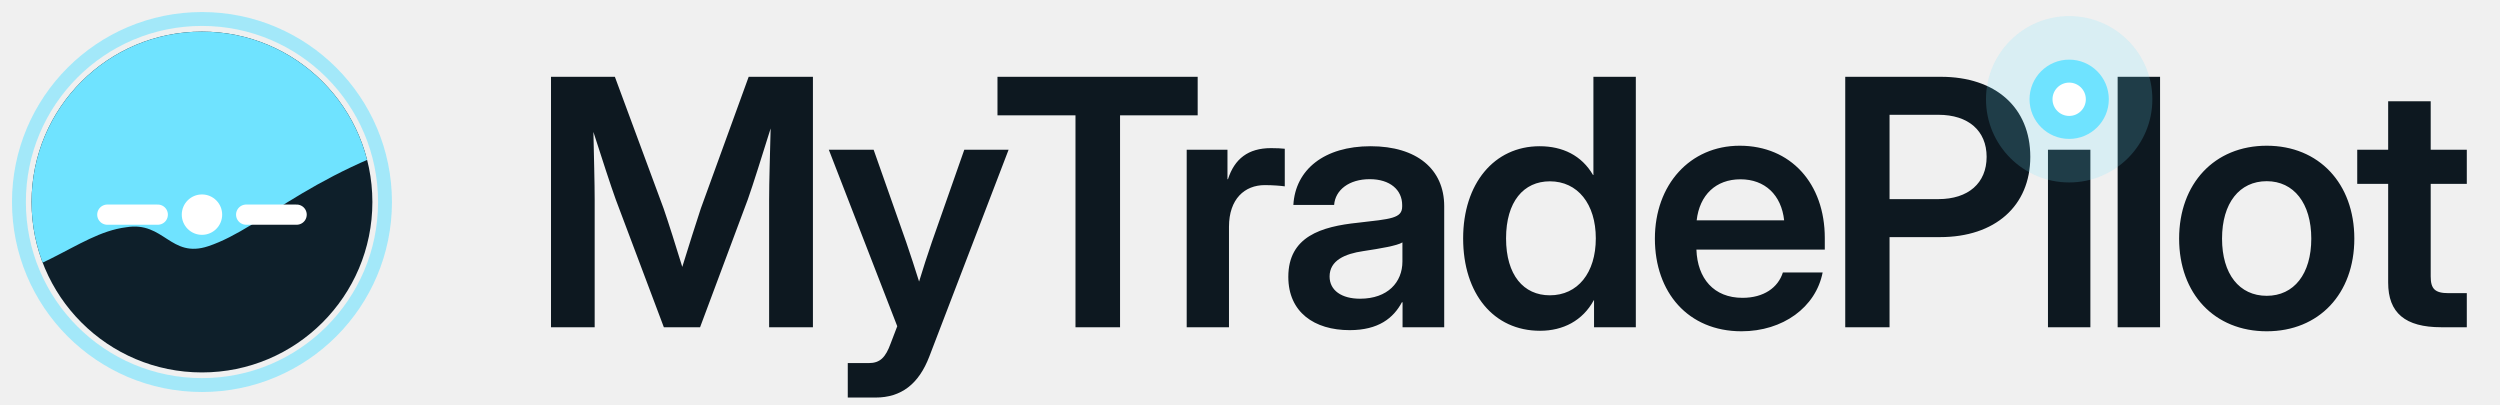
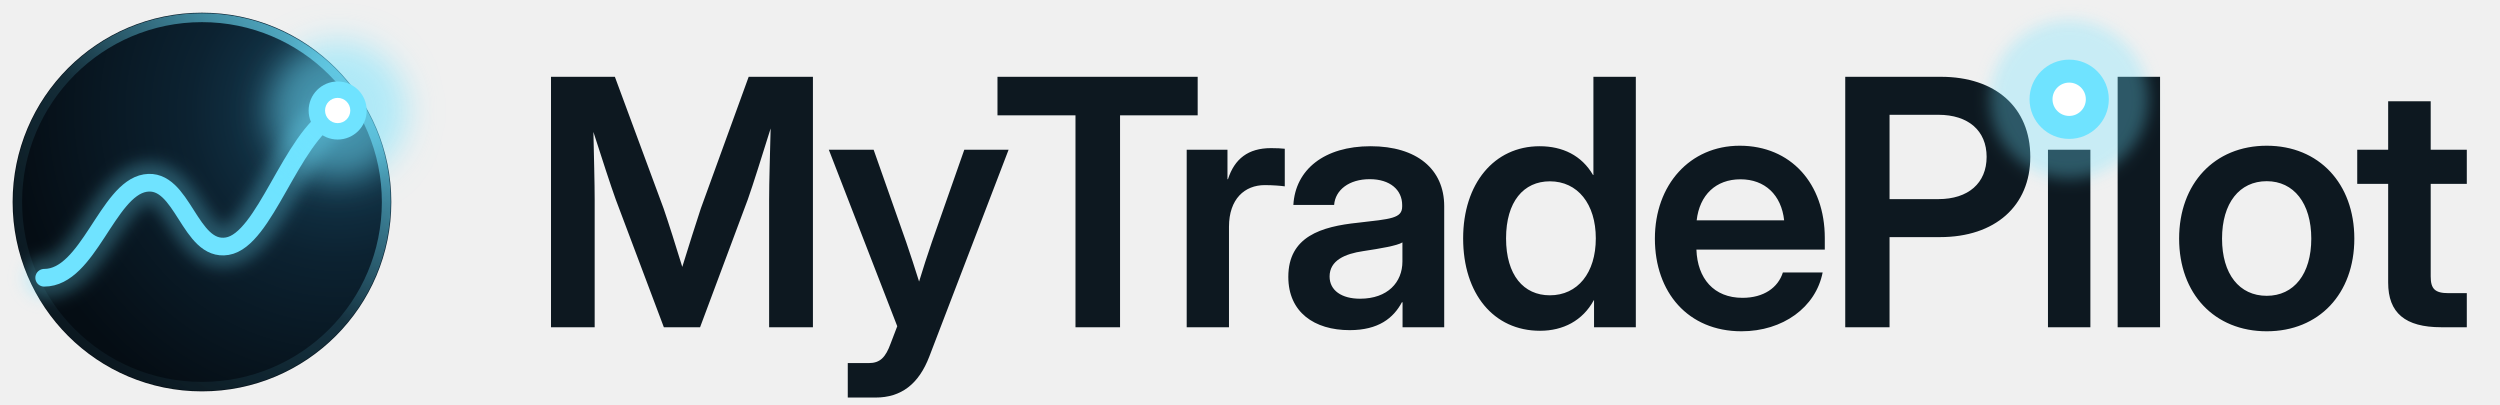
<svg xmlns="http://www.w3.org/2000/svg" viewBox="0 0 198.05 32.00" width="198" height="32" role="img" aria-label="MyTradePilot">
  <g transform="scale(0.5)">
    <defs>
-       <clipPath id="mtp-clip">
-         <circle cx="32" cy="32" r="27" />
-       </clipPath>
+       <radialGradient id="mtp-glass" cx="53.5" cy="17.5" r="52" gradientUnits="userSpaceOnUse">
+         <stop offset="0" stop-color="#17445c" />
+         <stop offset="0.45" stop-color="#0c2231" />
+         <stop offset="1" stop-color="#050d14" />
+       </radialGradient>
+       <linearGradient id="mtp-rim" x1="54" y1="10" x2="14" y2="56" gradientUnits="userSpaceOnUse">
+         <stop offset="0" stop-color="#6fe3ff" stop-opacity="0.7" />
+         <stop offset="0.5" stop-color="#6fe3ff" stop-opacity="0.12" />
+         <stop offset="1" stop-color="#6fe3ff" stop-opacity="0.05" />
+       </linearGradient>
+       <filter id="mtp-bloom" x="-60%" y="-60%" width="220%" height="220%">
+         <feGaussianBlur stdDeviation="2.6" />
+       </filter>
+       <filter id="mtp-haze" x="-30%" y="-30%" width="160%" height="160%">
+         <feGaussianBlur stdDeviation="1.2" />
+       </filter>
    </defs>
-     <circle cx="32" cy="32" r="27" fill="#0e1f2a" />
-     <path d="M-10 46 C6 45 12 37 20 36 C26 35 27 41 33 39 C42 36 50 26 74 20 L74 -10 L-10 -10 Z" fill="#6fe3ff" clip-path="url(#mtp-clip)" />
-     <circle cx="32" cy="32" r="29" fill="none" stroke="#6fe3ff" stroke-width="2.2" opacity="0.6" />
-     <path d="M17 34 H25 M39 34 H47" stroke="#ffffff" stroke-width="3.2" stroke-linecap="round" />
-     <circle cx="32" cy="34" r="3.2" fill="#ffffff" />
+     <circle cx="32" cy="32" r="30" fill="url(#mtp-glass)" />
+     <circle cx="32" cy="32" r="29.2" fill="none" stroke="url(#mtp-rim)" stroke-width="1.4" />
+     <path d="M7 44 C14 44 17 30 23 29 C29 28 30 40 36 39 C42 38 46 22 53 18" fill="none" stroke="#6fe3ff" stroke-width="6.5" stroke-linecap="round" opacity="0.28" filter="url(#mtp-haze)" />
+     <path d="M7 44 C14 44 17 30 23 29 C29 28 30 40 36 39 C42 38 46 22 53 18" fill="none" stroke="#6fe3ff" stroke-width="2.8" stroke-linecap="round" />
+     <circle cx="53.5" cy="17.5" r="11" fill="#6fe3ff" opacity="0.5" filter="url(#mtp-bloom)" />
+     <circle cx="53.5" cy="17.5" r="4.6" fill="#6fe3ff" />
+     <circle cx="53.5" cy="17.5" r="2" fill="#ffffff" />
  </g>
+   <defs>
+     <filter id="mtp-wbloom" x="-100%" y="-100%" width="300%" height="300%">
+       <feGaussianBlur stdDeviation="0.60" />
+     </filter>
+   </defs>
  <g transform="translate(42.00 25.92)">
    <path fill="#0d1820" d="M1.65 0.00H5.11V-10.12C5.11 -11.45 5.05 -13.52 5.01 -15.47C5.70 -13.33 6.36 -11.28 6.78 -10.12L10.59 0.00H13.46L17.24 -10.12C17.67 -11.33 18.35 -13.52 19.05 -15.75C19.00 -13.71 18.93 -11.52 18.93 -10.12V0.00H22.40V-19.84H17.31L13.52 -9.41C13.16 -8.31 12.52 -6.32 12.05 -4.78C11.58 -6.32 10.95 -8.31 10.57 -9.41L6.71 -19.84H1.65ZM25.16 5.57H27.36C29.39 5.57 30.78 4.51 31.62 2.32L37.90 -14.06H34.39L31.82 -6.74C31.46 -5.70 31.13 -4.66 30.81 -3.62C30.49 -4.66 30.14 -5.70 29.79 -6.74L27.21 -14.06H23.66L29.08 -0.08L28.56 1.28C28.16 2.38 27.73 2.84 26.82 2.84H25.16ZM37.02 -16.79H43.20V0.00H46.73V-16.79H52.88V-19.84H37.02ZM52.01 0.00H55.36V-7.96C55.36 -10.16 56.60 -11.26 58.20 -11.26C58.86 -11.26 59.53 -11.20 59.78 -11.16V-14.14C59.52 -14.17 59.14 -14.19 58.69 -14.19C56.88 -14.19 55.80 -13.34 55.28 -11.73H55.24V-14.06H52.01ZM64.92 0.23C67.21 0.23 68.39 -0.73 69.06 -1.98H69.11V0.00H72.41V-9.59C72.41 -12.52 70.24 -14.34 66.58 -14.34C62.91 -14.34 60.62 -12.49 60.46 -9.69H63.69C63.78 -10.88 64.88 -11.73 66.51 -11.73C68.12 -11.73 69.08 -10.88 69.08 -9.68V-9.57C69.08 -8.62 68.19 -8.58 65.58 -8.28C62.68 -7.98 60.06 -7.19 60.06 -3.99C60.06 -1.19 62.12 0.23 64.92 0.23ZM65.74 -2.26C64.28 -2.26 63.33 -2.92 63.33 -4.02C63.33 -5.30 64.56 -5.82 65.99 -6.03C67.38 -6.24 68.68 -6.46 69.10 -6.72V-5.21C69.10 -3.57 67.94 -2.26 65.74 -2.26ZM80.00 0.28C81.83 0.28 83.38 -0.52 84.26 -2.14H84.28V0.00H87.59V-19.84H84.23V-12.06H84.20C83.30 -13.61 81.79 -14.34 79.97 -14.34C76.36 -14.34 73.91 -11.37 73.91 -7.04C73.91 -2.66 76.32 0.28 80.00 0.28ZM80.78 -2.53C78.70 -2.53 77.31 -4.13 77.31 -7.04C77.31 -9.95 78.70 -11.56 80.78 -11.56C82.98 -11.56 84.42 -9.77 84.42 -7.04C84.42 -4.30 82.98 -2.53 80.78 -2.53ZM95.96 0.32C99.24 0.32 101.85 -1.58 102.39 -4.34H99.24C98.86 -3.14 97.73 -2.33 96.04 -2.33C93.77 -2.33 92.47 -3.86 92.39 -6.15H102.56V-7.07C102.56 -11.38 99.87 -14.38 95.82 -14.38C91.88 -14.38 89.10 -11.29 89.10 -7.02C89.10 -2.76 91.73 0.32 95.96 0.32ZM92.41 -8.47C92.64 -10.48 93.93 -11.72 95.88 -11.72C97.82 -11.72 99.12 -10.48 99.34 -8.47ZM104.18 0.00H107.69V-7.14H111.69C116.04 -7.14 118.84 -9.60 118.84 -13.50C118.84 -17.39 116.11 -19.84 111.76 -19.84H104.18ZM107.69 -10.15V-16.83H111.56C113.93 -16.83 115.38 -15.57 115.38 -13.50C115.38 -11.42 113.93 -10.15 111.56 -10.15ZM120.24 0.00H123.60V-14.06H120.24ZM129.12 -19.84H125.76V0.00H129.12ZM137.57 0.32C141.71 0.32 144.51 -2.65 144.51 -7.02C144.51 -11.38 141.71 -14.38 137.57 -14.38C133.43 -14.38 130.63 -11.38 130.63 -7.02C130.63 -2.65 133.43 0.32 137.57 0.32ZM137.57 -2.49C135.40 -2.49 134.03 -4.21 134.03 -7.02C134.03 -9.84 135.41 -11.57 137.57 -11.57C139.71 -11.57 141.10 -9.83 141.10 -7.02C141.10 -4.22 139.73 -2.49 137.57 -2.49ZM153.42 -14.06H150.56V-17.90H147.19V-14.06H144.74V-11.36H147.19V-3.54C147.19 -1.13 148.54 0.00 151.40 0.00H153.42V-2.70H151.98C150.89 -2.70 150.56 -3.04 150.56 -4.03V-11.36H153.42Z" />
-     <circle cx="121.92" cy="-18.06" r="6.59" fill="#6fe3ff" opacity="0.18" />
+     <circle cx="121.92" cy="-18.06" r="6.27" fill="#6fe3ff" opacity="0.32" filter="url(#mtp-wbloom)" />
    <circle cx="121.92" cy="-18.06" r="3.14" fill="#6fe3ff" />
    <circle cx="121.92" cy="-18.06" r="1.32" fill="#ffffff" />
  </g>
</svg>
